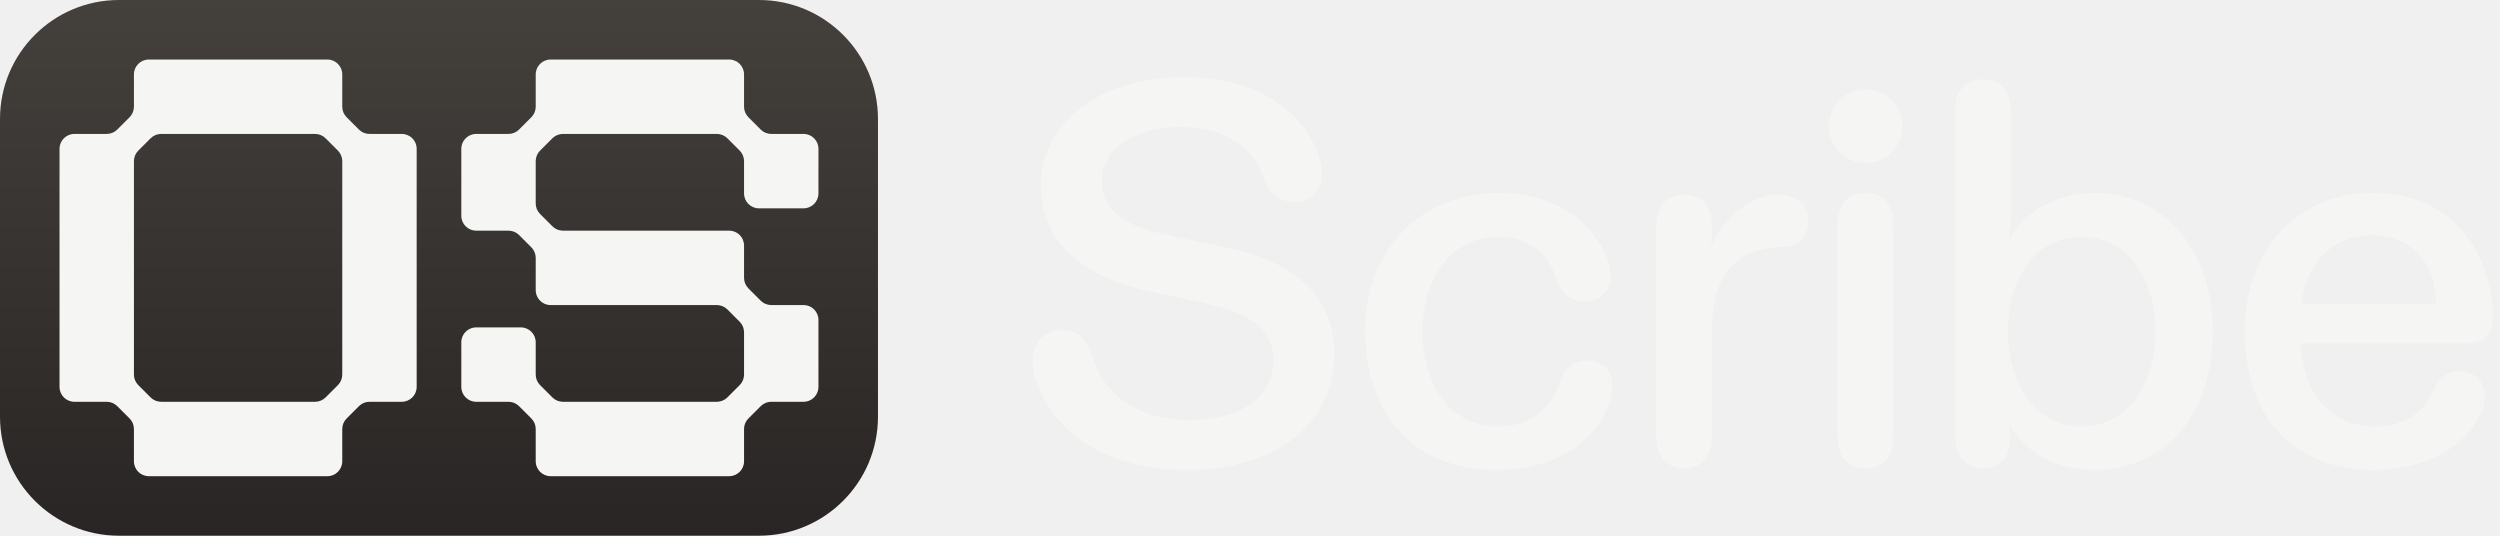
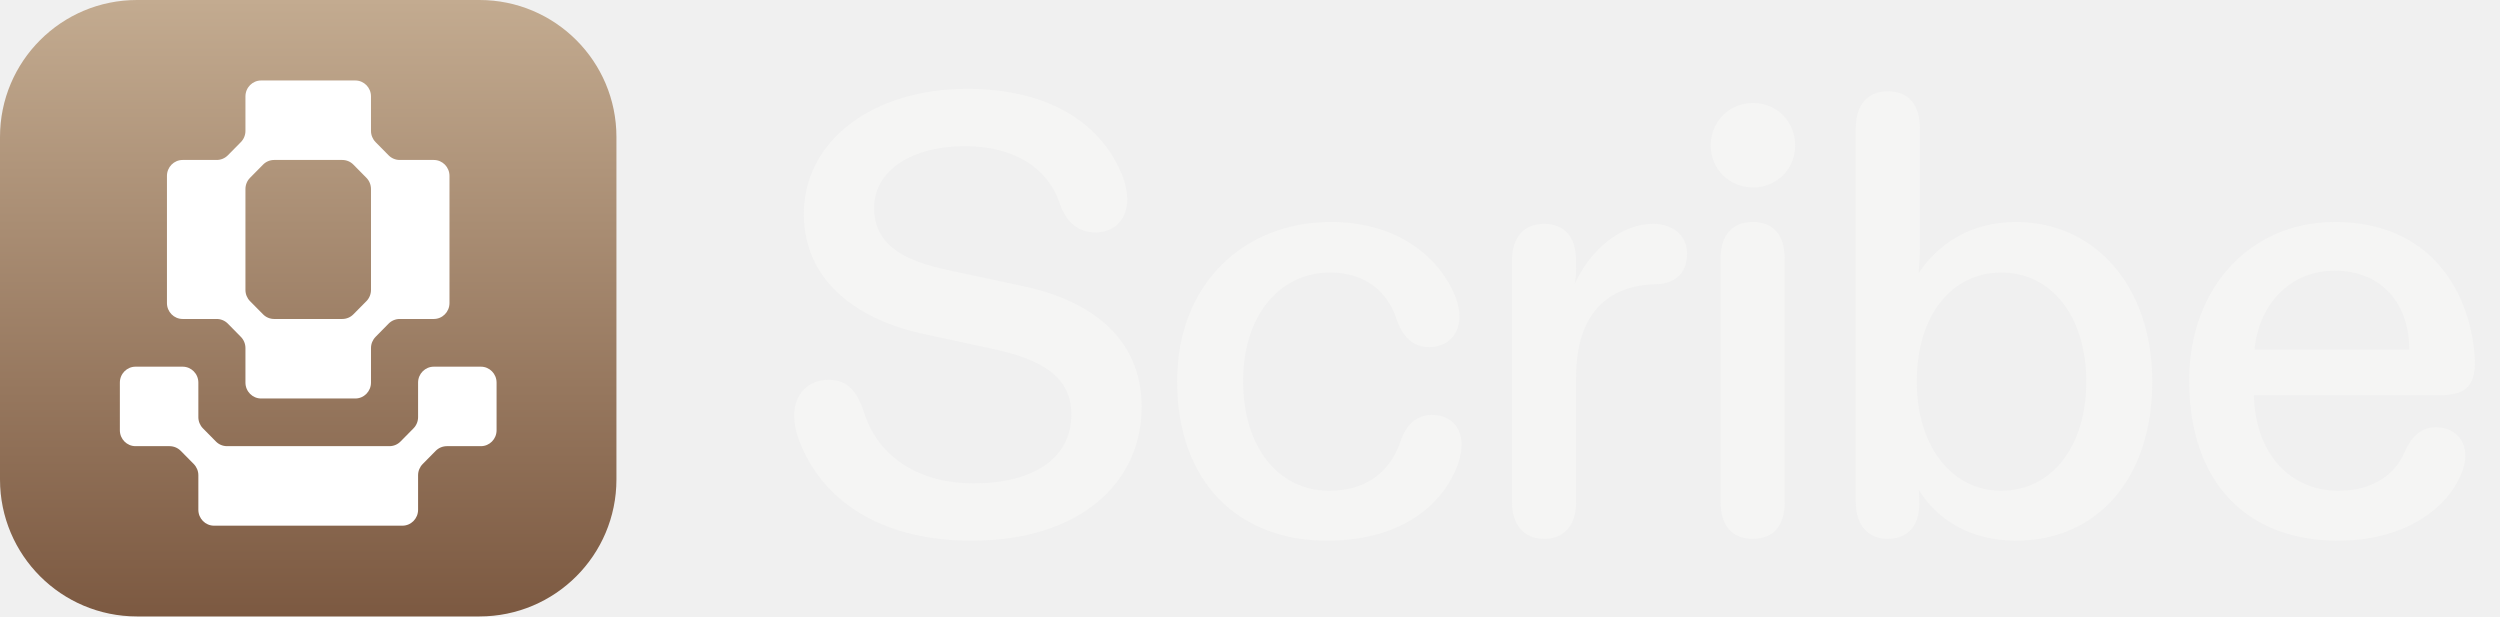
- <svg xmlns="http://www.w3.org/2000/svg" width="84" height="18" viewBox="0 0 84 18" fill="none">
-   <g clip-path="url(#clip0_211_1050)">
-     <path d="M39.868 15.788C37.402 15.788 35.62 14.762 34.882 12.98C34.378 11.774 34.954 11.09 35.692 11.09C36.268 11.09 36.538 11.45 36.736 12.062C37.168 13.394 38.392 14.114 39.922 14.114C41.668 14.114 42.784 13.394 42.784 12.098C42.784 11.018 41.938 10.496 40.498 10.19L38.5 9.758C36.538 9.344 34.972 8.21 34.972 6.248C34.972 4.106 36.988 2.594 39.742 2.594C41.938 2.594 43.504 3.458 44.188 4.934C44.746 6.122 44.188 6.788 43.504 6.788C42.964 6.788 42.622 6.482 42.424 5.888C42.082 4.916 41.128 4.268 39.67 4.268C38.14 4.268 37.024 4.97 37.024 6.068C37.024 7.094 37.798 7.598 39.184 7.886L41.362 8.354C43.342 8.768 44.836 9.866 44.836 11.882C44.836 14.096 43.036 15.788 39.868 15.788ZM50.247 15.788C47.691 15.788 45.873 14.114 45.873 11.126C45.873 8.282 47.835 6.482 50.355 6.482C52.173 6.482 53.361 7.364 53.901 8.444C54.405 9.452 53.955 10.136 53.235 10.136C52.749 10.136 52.461 9.83 52.281 9.326C52.029 8.534 51.381 7.958 50.337 7.958C48.861 7.958 47.799 9.218 47.799 11.126C47.799 13.034 48.807 14.33 50.319 14.33C51.435 14.33 52.101 13.736 52.389 12.908C52.551 12.404 52.857 12.116 53.325 12.116C53.991 12.116 54.441 12.71 54.009 13.718C53.505 14.87 52.281 15.788 50.247 15.788ZM56.586 15.734C56.01 15.734 55.65 15.338 55.65 14.654V7.616C55.65 6.914 56.01 6.536 56.586 6.536C57.18 6.536 57.522 6.914 57.522 7.616C57.522 7.868 57.522 8.084 57.486 8.282C57.936 7.292 58.836 6.536 59.772 6.536C60.024 6.536 60.258 6.608 60.438 6.734C60.636 6.878 60.762 7.112 60.762 7.4C60.762 7.724 60.654 7.958 60.474 8.102C60.312 8.228 60.096 8.3 59.826 8.3C58.512 8.336 57.522 9.092 57.522 11.018V14.654C57.522 15.338 57.18 15.734 56.586 15.734ZM62.677 15.734C62.101 15.734 61.741 15.374 61.741 14.654V7.562C61.741 6.842 62.101 6.482 62.677 6.482C63.271 6.482 63.613 6.842 63.613 7.562V14.654C63.613 15.374 63.271 15.734 62.677 15.734ZM61.453 4.25C61.453 3.548 61.993 3.008 62.695 3.008C63.379 3.008 63.919 3.548 63.919 4.25C63.919 4.934 63.379 5.474 62.695 5.474C61.993 5.474 61.453 4.934 61.453 4.25ZM70.368 15.788C69.018 15.788 68.046 15.158 67.524 14.294C67.542 14.42 67.542 14.564 67.542 14.726C67.542 15.356 67.2 15.734 66.624 15.734C66.048 15.734 65.688 15.338 65.688 14.654V3.746C65.688 3.044 66.048 2.666 66.624 2.666C67.218 2.666 67.56 3.044 67.56 3.746V7.202C67.56 7.472 67.542 7.724 67.524 7.976C68.082 7.13 69.036 6.482 70.368 6.482C72.672 6.482 74.346 8.354 74.346 11.144C74.346 13.988 72.726 15.788 70.368 15.788ZM67.47 11.144C67.47 13.034 68.496 14.33 69.936 14.33C71.412 14.33 72.42 13.034 72.42 11.144C72.42 9.272 71.43 7.958 69.936 7.958C68.496 7.958 67.47 9.2 67.47 11.144ZM79.762 15.788C77.152 15.788 75.424 14.132 75.424 11.108C75.424 8.39 77.224 6.482 79.672 6.482C82.498 6.482 83.56 8.534 83.74 10.19C83.884 11.342 83.452 11.54 82.714 11.54H77.314C77.35 13.232 78.358 14.33 79.78 14.33C80.644 14.33 81.4 13.97 81.724 13.178C81.922 12.746 82.192 12.476 82.642 12.476C83.326 12.476 83.776 13.124 83.272 14.042C82.786 14.978 81.58 15.788 79.762 15.788ZM77.332 10.208H81.85C81.85 8.84 81.022 7.904 79.672 7.904C78.358 7.904 77.458 8.894 77.332 10.208Z" fill="#F5F5F4" style="fill:#F5F5F4;fill:color(display-p3 0.961 0.961 0.957);fill-opacity:1;" />
-     <rect width="29.5" height="18" rx="4" fill="url(#paint0_linear_211_1050)" />
-     <path d="M11.5 3.586C11.5 3.718 11.553 3.846 11.646 3.939L12.061 4.354C12.154 4.447 12.281 4.5 12.414 4.5H13.5C13.776 4.5 14 4.724 14 5V13C14 13.276 13.776 13.5 13.5 13.5H12.414C12.281 13.5 12.154 13.553 12.061 13.646L11.646 14.061C11.553 14.154 11.5 14.281 11.5 14.414V15.5C11.5 15.776 11.276 16 11 16H5C4.724 16 4.5 15.776 4.5 15.5V14.414C4.5 14.281 4.447 14.154 4.354 14.061L3.939 13.646C3.846 13.553 3.718 13.5 3.586 13.5H2.5C2.224 13.5 2 13.276 2 13V5C2 4.724 2.224 4.5 2.5 4.5H3.586C3.718 4.5 3.846 4.447 3.939 4.354L4.354 3.939C4.447 3.846 4.5 3.718 4.5 3.586V2.5C4.5 2.224 4.724 2 5 2H11C11.276 2 11.5 2.224 11.5 2.5V3.586ZM4.646 5.061C4.553 5.154 4.5 5.282 4.5 5.414V12.586C4.5 12.719 4.553 12.846 4.646 12.939L5.061 13.354C5.154 13.447 5.282 13.5 5.414 13.5H10.586C10.719 13.5 10.846 13.447 10.939 13.354L11.354 12.939C11.447 12.846 11.5 12.719 11.5 12.586V5.414C11.5 5.282 11.447 5.154 11.354 5.061L10.939 4.646C10.846 4.553 10.719 4.5 10.586 4.5H5.414C5.282 4.5 5.154 4.553 5.061 4.646L4.646 5.061Z" fill="#F5F5F4" style="fill:#F5F5F4;fill:color(display-p3 0.961 0.961 0.957);fill-opacity:1;" />
-     <path d="M25 3.586C25 3.718 25.053 3.846 25.146 3.939L25.561 4.354C25.654 4.447 25.782 4.5 25.914 4.5H27C27.276 4.5 27.5 4.724 27.5 5V6.5C27.5 6.776 27.276 7 27 7H25.5C25.224 7 25 6.776 25 6.5V5.414C25 5.282 24.947 5.154 24.854 5.061L24.439 4.646C24.346 4.553 24.218 4.5 24.086 4.5H18.914C18.782 4.5 18.654 4.553 18.561 4.646L18.146 5.061C18.053 5.154 18 5.282 18 5.414V6.836C18 6.968 18.053 7.096 18.146 7.189L18.561 7.604C18.654 7.697 18.782 7.75 18.914 7.75H24.5C24.776 7.75 25 7.974 25 8.25V9.336C25 9.468 25.053 9.596 25.146 9.689L25.561 10.104C25.654 10.197 25.782 10.25 25.914 10.25H27C27.276 10.25 27.5 10.474 27.5 10.75V13C27.5 13.276 27.276 13.5 27 13.5H25.914C25.782 13.5 25.654 13.553 25.561 13.646L25.146 14.061C25.053 14.154 25 14.281 25 14.414V15.5C25 15.776 24.776 16 24.5 16H18.5C18.224 16 18 15.776 18 15.5V14.414C18 14.281 17.947 14.154 17.854 14.061L17.439 13.646C17.346 13.553 17.218 13.5 17.086 13.5H16C15.724 13.5 15.5 13.276 15.5 13V11.5C15.5 11.224 15.724 11 16 11H17.5C17.776 11 18 11.224 18 11.5V12.586C18 12.719 18.053 12.846 18.146 12.939L18.561 13.354C18.654 13.447 18.782 13.5 18.914 13.5H24.086C24.218 13.5 24.346 13.447 24.439 13.354L24.854 12.939C24.947 12.846 25 12.719 25 12.586V11.164C25 11.031 24.947 10.904 24.854 10.811L24.439 10.396C24.346 10.303 24.218 10.25 24.086 10.25H18.5C18.224 10.25 18 10.026 18 9.75V8.664C18 8.532 17.947 8.404 17.854 8.311L17.439 7.896C17.346 7.803 17.218 7.75 17.086 7.75H16C15.724 7.75 15.5 7.526 15.5 7.25V5C15.5 4.724 15.724 4.5 16 4.5H17.086C17.218 4.5 17.346 4.447 17.439 4.354L17.854 3.939C17.947 3.846 18 3.718 18 3.586V2.5C18 2.224 18.224 2 18.5 2H24.5C24.776 2 25 2.224 25 2.5V3.586Z" fill="#F5F5F4" style="fill:#F5F5F4;fill:color(display-p3 0.961 0.961 0.957);fill-opacity:1;" />
+ <svg xmlns="http://www.w3.org/2000/svg" width="73" height="18" viewBox="0 0 73 18" fill="none">
+   <g clip-path="url(#clip0_450_658)">
+     <path d="M28.368 15.788C25.902 15.788 24.12 14.762 23.382 12.98C22.878 11.774 23.454 11.09 24.192 11.09C24.768 11.09 25.038 11.45 25.236 12.062C25.668 13.394 26.892 14.114 28.422 14.114C30.168 14.114 31.284 13.394 31.284 12.098C31.284 11.018 30.438 10.496 28.998 10.19L27 9.758C25.038 9.344 23.472 8.21 23.472 6.248C23.472 4.106 25.488 2.594 28.242 2.594C30.438 2.594 32.004 3.458 32.688 4.934C33.246 6.122 32.688 6.788 32.004 6.788C31.464 6.788 31.122 6.482 30.924 5.888C30.582 4.916 29.628 4.268 28.17 4.268C26.64 4.268 25.524 4.97 25.524 6.068C25.524 7.094 26.298 7.598 27.684 7.886L29.862 8.354C31.842 8.768 33.336 9.866 33.336 11.882C33.336 14.096 31.536 15.788 28.368 15.788ZM38.747 15.788C36.191 15.788 34.373 14.114 34.373 11.126C34.373 8.282 36.335 6.482 38.855 6.482C40.673 6.482 41.861 7.364 42.401 8.444C42.905 9.452 42.455 10.136 41.735 10.136C41.249 10.136 40.961 9.83 40.781 9.326C40.529 8.534 39.881 7.958 38.837 7.958C37.361 7.958 36.299 9.218 36.299 11.126C36.299 13.034 37.307 14.33 38.819 14.33C39.935 14.33 40.601 13.736 40.889 12.908C41.051 12.404 41.357 12.116 41.825 12.116C42.491 12.116 42.941 12.71 42.509 13.718C42.005 14.87 40.781 15.788 38.747 15.788ZM45.086 15.734C44.51 15.734 44.15 15.338 44.15 14.654V7.616C44.15 6.914 44.51 6.536 45.086 6.536C45.68 6.536 46.022 6.914 46.022 7.616C46.022 7.868 46.022 8.084 45.986 8.282C46.436 7.292 47.336 6.536 48.272 6.536C48.524 6.536 48.758 6.608 48.938 6.734C49.136 6.878 49.262 7.112 49.262 7.4C49.262 7.724 49.154 7.958 48.974 8.102C48.812 8.228 48.596 8.3 48.326 8.3C47.012 8.336 46.022 9.092 46.022 11.018V14.654C46.022 15.338 45.68 15.734 45.086 15.734ZM51.177 15.734C50.601 15.734 50.241 15.374 50.241 14.654V7.562C50.241 6.842 50.601 6.482 51.177 6.482C51.771 6.482 52.113 6.842 52.113 7.562V14.654C52.113 15.374 51.771 15.734 51.177 15.734ZM49.953 4.25C49.953 3.548 50.493 3.008 51.195 3.008C51.879 3.008 52.419 3.548 52.419 4.25C52.419 4.934 51.879 5.474 51.195 5.474C50.493 5.474 49.953 4.934 49.953 4.25ZM58.868 15.788C57.518 15.788 56.546 15.158 56.024 14.294C56.042 14.42 56.042 14.564 56.042 14.726C56.042 15.356 55.7 15.734 55.124 15.734C54.548 15.734 54.188 15.338 54.188 14.654V3.746C54.188 3.044 54.548 2.666 55.124 2.666C55.718 2.666 56.06 3.044 56.06 3.746V7.202C56.06 7.472 56.042 7.724 56.024 7.976C56.582 7.13 57.536 6.482 58.868 6.482C61.172 6.482 62.846 8.354 62.846 11.144C62.846 13.988 61.226 15.788 58.868 15.788ZM55.97 11.144C55.97 13.034 56.996 14.33 58.436 14.33C59.912 14.33 60.92 13.034 60.92 11.144C60.92 9.272 59.93 7.958 58.436 7.958C56.996 7.958 55.97 9.2 55.97 11.144ZM68.262 15.788C65.652 15.788 63.924 14.132 63.924 11.108C63.924 8.39 65.724 6.482 68.172 6.482C70.998 6.482 72.06 8.534 72.24 10.19C72.384 11.342 71.952 11.54 71.214 11.54H65.814C65.85 13.232 66.858 14.33 68.28 14.33C69.144 14.33 69.9 13.97 70.224 13.178C70.422 12.746 70.692 12.476 71.142 12.476C71.826 12.476 72.276 13.124 71.772 14.042C71.286 14.978 70.08 15.788 68.262 15.788ZM65.832 10.208H70.35C70.35 8.84 69.522 7.904 68.172 7.904C66.858 7.904 65.958 8.894 65.832 10.208Z" fill="#F5F5F4" style="fill:#F5F5F4;fill:color(display-p3 0.961 0.961 0.957);fill-opacity:1;" />
+     <rect width="18" height="18" rx="4" fill="url(#paint0_linear_450_658)" />
+     <path d="M5.333 10.707C5.586 10.707 5.792 10.915 5.792 11.171V12.18C5.792 12.303 5.84 12.421 5.926 12.508L6.306 12.893C6.391 12.98 6.508 13.028 6.63 13.028H11.37C11.492 13.028 11.609 12.98 11.694 12.893L12.074 12.508C12.16 12.421 12.208 12.303 12.208 12.18V11.171C12.208 10.915 12.414 10.707 12.667 10.707H14.042C14.295 10.707 14.5 10.915 14.5 11.171V12.564C14.5 12.821 14.295 13.028 14.042 13.028H13.046C12.925 13.029 12.808 13.078 12.722 13.165L12.343 13.549C12.257 13.636 12.208 13.754 12.208 13.877V14.886C12.208 15.142 12.003 15.35 11.75 15.35H6.25C5.997 15.35 5.792 15.142 5.792 14.886V13.877C5.792 13.754 5.743 13.636 5.657 13.549L5.278 13.165C5.192 13.078 5.075 13.029 4.954 13.028H3.958C3.705 13.028 3.5 12.821 3.5 12.564V11.171C3.5 10.915 3.705 10.707 3.958 10.707H5.333Z" fill="white" style="fill:white;fill-opacity:1;" />
+     <path fill-rule="evenodd" clip-rule="evenodd" d="M10.375 2.35C10.628 2.35 10.833 2.558 10.833 2.814V3.823C10.833 3.946 10.882 4.064 10.968 4.151L11.347 4.535C11.433 4.622 11.55 4.671 11.671 4.671H12.667C12.92 4.671 13.125 4.879 13.125 5.136V8.85C13.125 9.106 12.92 9.314 12.667 9.314H11.671C11.55 9.314 11.433 9.363 11.347 9.45L10.968 9.835C10.882 9.922 10.833 10.04 10.833 10.163V11.171C10.833 11.428 10.628 11.636 10.375 11.636H7.625C7.372 11.636 7.167 11.428 7.167 11.171V10.163C7.167 10.04 7.118 9.922 7.032 9.835L6.653 9.45C6.567 9.363 6.45 9.314 6.329 9.314H5.333C5.08 9.314 4.875 9.106 4.875 8.85V5.136C4.875 4.879 5.08 4.671 5.333 4.671H6.329C6.45 4.671 6.567 4.622 6.653 4.535L7.032 4.151C7.118 4.064 7.167 3.946 7.167 3.823V2.814C7.167 2.558 7.372 2.35 7.625 2.35H10.375ZM8.005 4.671C7.883 4.671 7.766 4.72 7.681 4.807L7.301 5.192C7.215 5.279 7.167 5.397 7.167 5.52V8.465C7.167 8.589 7.215 8.707 7.301 8.794L7.681 9.178C7.766 9.265 7.883 9.314 8.005 9.314H9.995C10.117 9.314 10.234 9.265 10.319 9.178L10.699 8.794C10.785 8.707 10.833 8.589 10.833 8.465V5.52C10.833 5.397 10.785 5.279 10.699 5.192L10.319 4.807C10.234 4.72 10.117 4.671 9.995 4.671H8.005Z" fill="white" style="fill:white;fill-opacity:1;" />
  </g>
  <defs>
-     <linearGradient id="paint0_linear_211_1050" x1="14.75" y1="0" x2="14.75" y2="18" gradientUnits="userSpaceOnUse">
-       <stop stop-color="#44403C" style="stop-color:#44403C;stop-color:color(display-p3 0.267 0.251 0.235);stop-opacity:1;" />
-       <stop offset="1" stop-color="#292524" style="stop-color:#292524;stop-color:color(display-p3 0.161 0.145 0.141);stop-opacity:1;" />
+     <linearGradient id="paint0_linear_450_658" x1="9" y1="0" x2="9" y2="18" gradientUnits="userSpaceOnUse">
+       <stop stop-color="#C3AB90" style="stop-color:#C3AB90;stop-color:color(display-p3 0.766 0.672 0.563);stop-opacity:1;" />
+       <stop offset="1" stop-color="#7C5941" style="stop-color:#7C5941;stop-color:color(display-p3 0.486 0.35 0.253);stop-opacity:1;" />
    </linearGradient>
-     <clipPath id="clip0_211_1050">
-       <rect width="84" height="18" fill="white" style="fill:white;fill-opacity:1;" />
+     <clipPath id="clip0_450_658">
+       <rect width="73" height="18" fill="white" style="fill:white;fill-opacity:1;" />
    </clipPath>
  </defs>
</svg>
